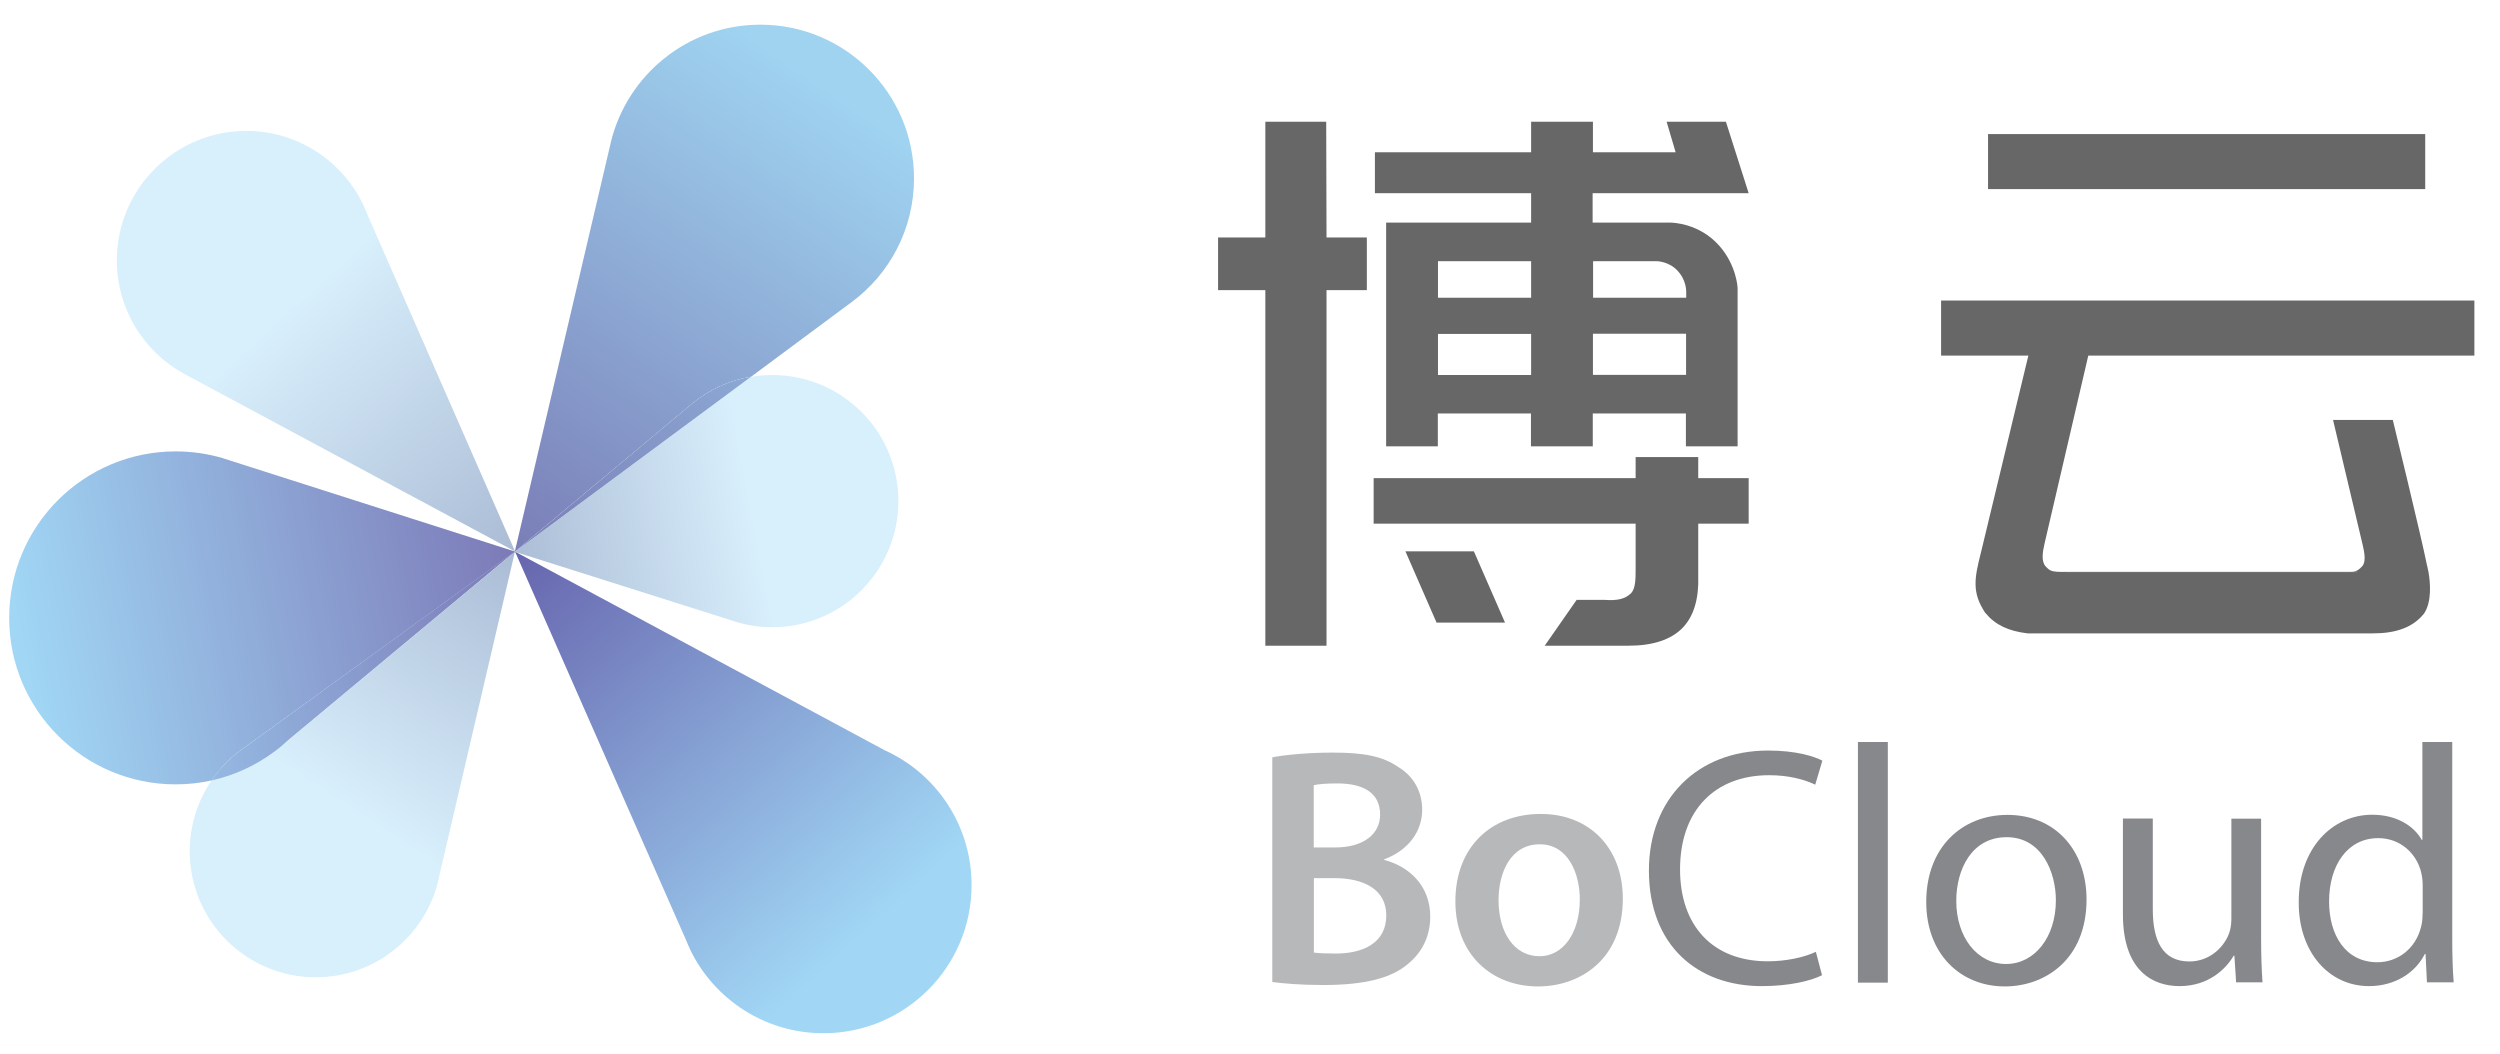
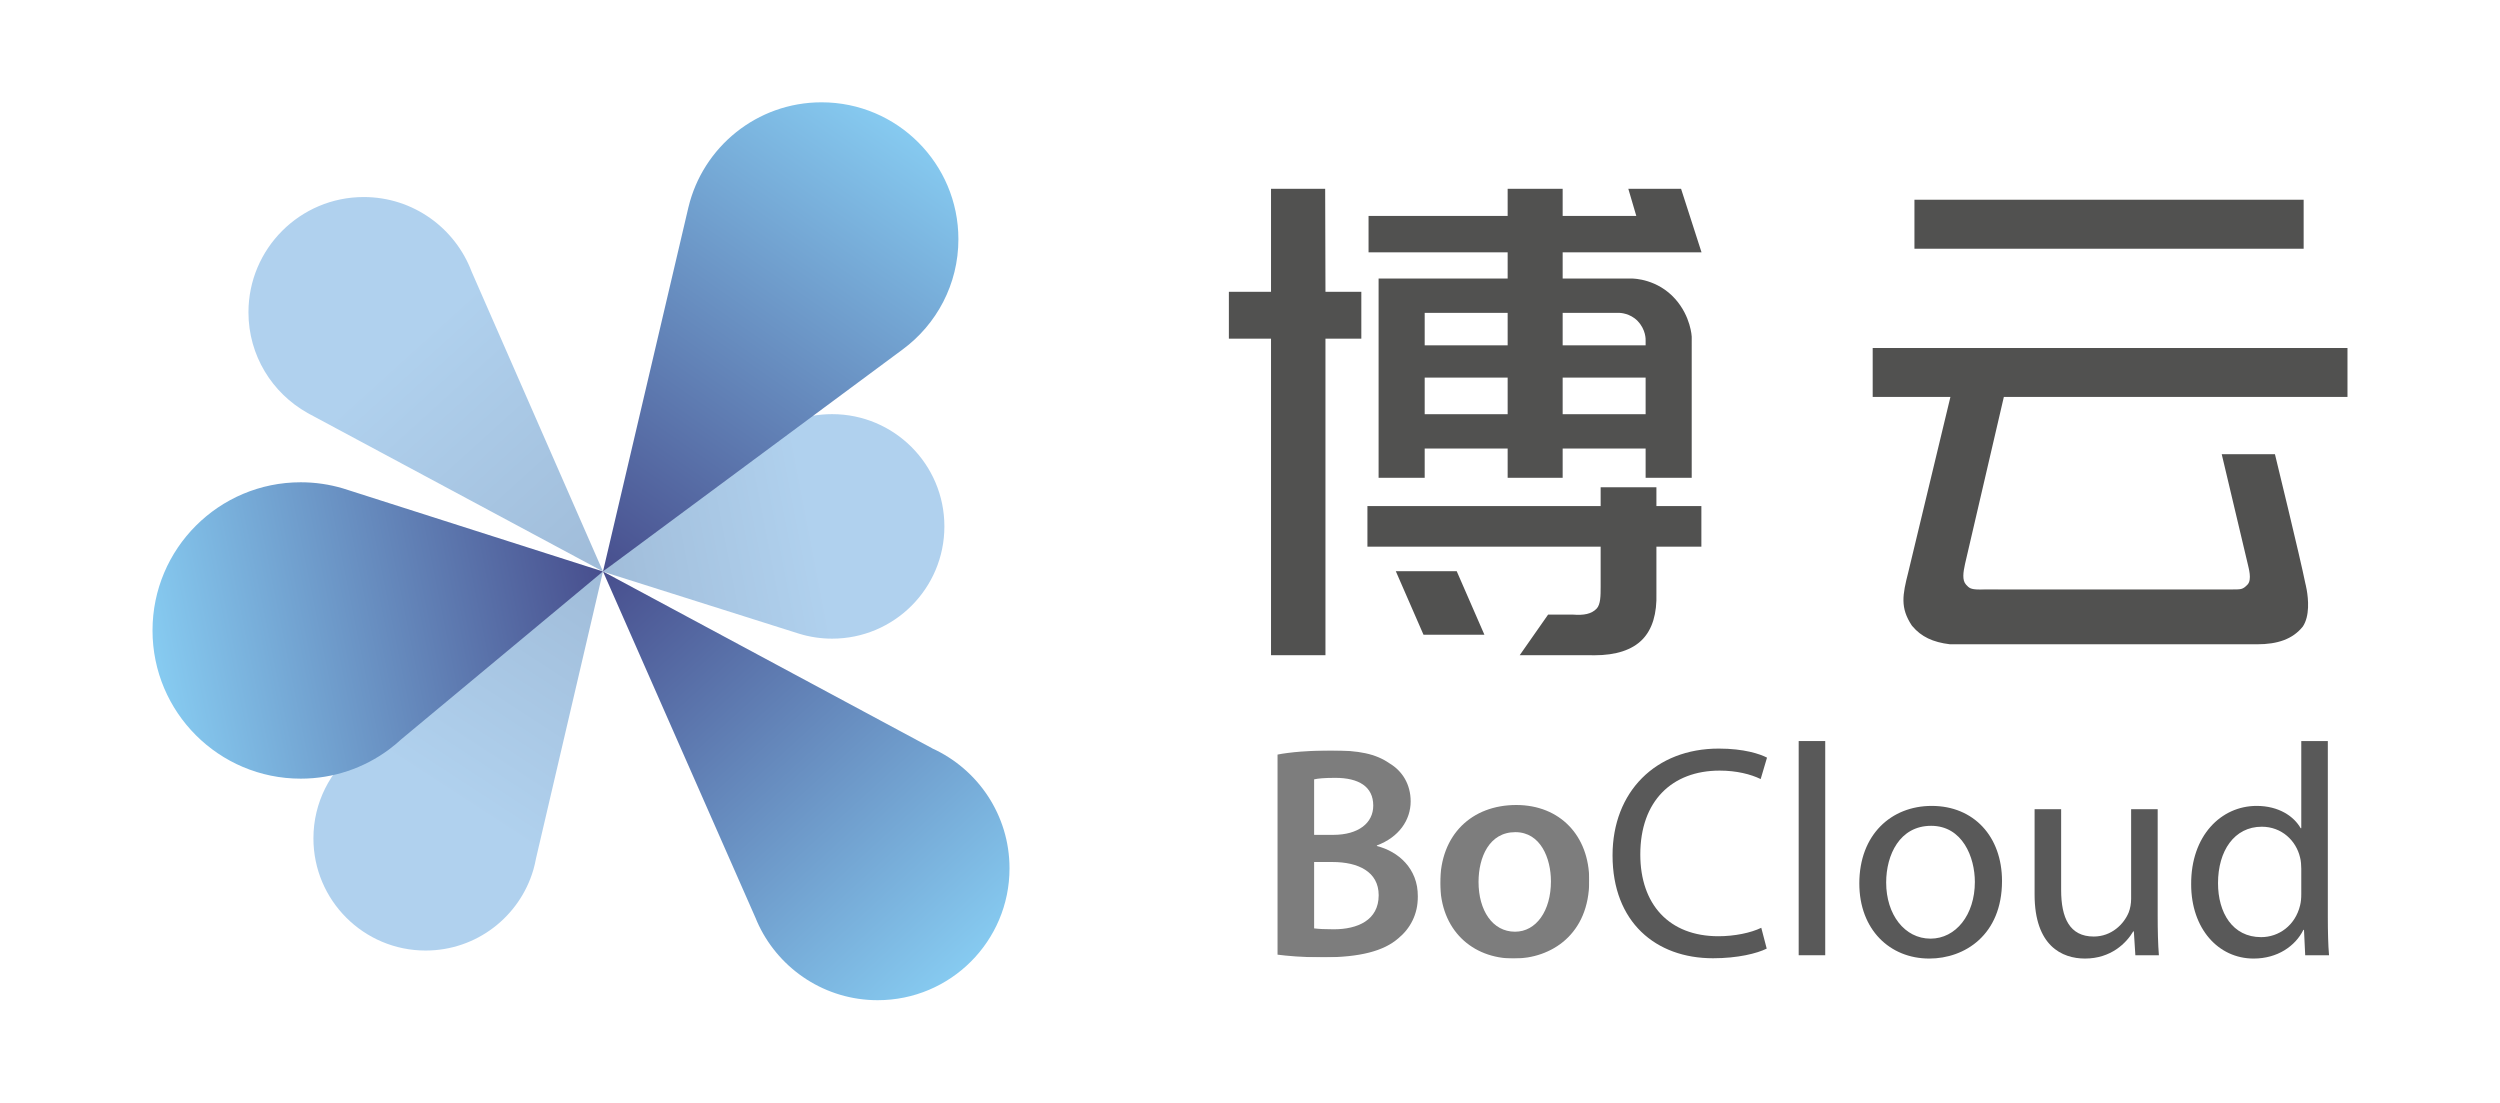
- <svg xmlns="http://www.w3.org/2000/svg" version="1.1" id="svg2" x="0px" y="0px" viewBox="0 0 1581.2 666.1" style="enable-background:new 0 0 1581.2 666.1;" xml:space="preserve">
-   <style type="text/css">
- 	.st0{fill:none;}
- 	.st1{fill:#666766;}
- 	.st2{fill:url(#SVGID_1_);}
- 	.st3{fill:url(#SVGID_2_);}
- 	.st4{fill:url(#SVGID_3_);}
- 	.st5{fill:url(#SVGID_4_);}
- 	.st6{fill:url(#SVGID_5_);}
- 	.st7{fill:url(#SVGID_6_);}
- 	.st8{fill:url(#SVGID_7_);}
- 	.st9{fill:url(#SVGID_8_);}
- 	.st10{fill:url(#SVGID_9_);}
- 	.st11{fill:url(#SVGID_10_);}
- 	.st12{fill:url(#SVGID_11_);}
- 	.st13{fill:url(#SVGID_12_);}
- 	.st14{fill:url(#SVGID_13_);}
- 	.st15{fill:url(#SVGID_14_);}
- 	.st16{opacity:0.79;fill:#A3A5A8;}
- 	.st17{fill:#86888B;}
- </style>
-   <g>
-     <path class="st0" d="M844,555.3h-13.1v47.1c3.4,0.4,7.9,0.6,13.9,0.6c16.9,0,31.9-6.4,31.9-24.2C876.8,562.1,862.2,555.3,844,555.3   z" />
-     <path class="st0" d="M872.9,515.2c0-13.5-10.3-19.7-27-19.7c-7.7,0-12.2,0.4-15,1.1V536h13.5C862.6,536,872.9,527.4,872.9,515.2z" />
-     <rect x="1007.5" y="211.1" class="st0" width="58.9" height="26" />
-     <path class="st0" d="M973.9,534.1c-18.6,0-26.1,18-26.1,35.4c0,20.1,9.9,35.4,25.9,35.4c15,0,25.5-14.8,25.5-35.8   C999.2,552.7,991.9,534.1,973.9,534.1z" />
-     <rect x="909.5" y="211.1" class="st0" width="58.9" height="26" />
-     <rect x="909.5" y="165.2" class="st0" width="58.9" height="23.1" />
-     <polygon class="st0" points="327.1,347.9 325.7,348.9 325.8,348.9  " />
-     <path class="st0" d="M1066.4,184.9c0-0.9,0.2-7.8-5.7-14c-5.4-5.6-12.6-5.8-12.9-5.8h-40.4v23.1h58.9V184.9z" />
-     <path class="st0" d="M1504.1,530.2c-19.5,0-31.1,17.1-31.1,40.1c0,21,10.3,38.4,30.6,38.4c12.6,0,24.2-8.4,27.6-22.5   c0.6-2.6,0.9-5.1,0.9-8.1v-18c0-2.4-0.2-5.6-0.9-7.9C1528.5,540.1,1518.3,530.2,1504.1,530.2z" />
-     <path class="st0" d="M1269.2,529.6c-22.3,0-31.9,20.6-31.9,40.3c0,22.7,13.1,39.9,31.5,39.9c18,0,31.5-16.9,31.5-40.3   C1300.3,551.8,1291.5,529.6,1269.2,529.6z" />
-     <path class="st1" d="M1485.1,361.7h-181.4c0,0,0,0,0,0c1.1,0,133.4,0,178.2,0C1483.1,361.7,1484.1,361.7,1485.1,361.7z" />
-     <path class="st1" d="M1227.7,190.1v34.8h55.2c0,0-29.7,123.6-30,124.6c-4.1,16.1-5.8,25.1,2.5,37.8c0.2,0.2,0.3,0.4,0.5,0.6   c6.1,7.3,14.4,11.3,26.6,12.7h218.3c14.4,0,25.2-3.6,32.4-12.6c5-7.6,3.9-19.6,2.8-26c-0.5-2.8-1-4.6-1-4.6   c-3.6-18-21.6-91.8-21.6-91.8h-37.8c0,0,18.4,77.3,18.5,78c0.5,2.7,3.2,11.2-0.2,14.7c-2.9,3-4.2,3.4-8.9,3.4h5.9l0,0.1   c0,0-182.6,0-184,0c-1.1,0-2.2,0-3.4-0.1c0,0,0,0,0,0c-6.5,0-7.5-1.2-9.6-3.4c-2.9-3.1-2.1-8.8-0.7-14.8   c0.2-0.8,27.6-118.6,27.6-118.6H1565v-34.8H1227.7z" />
-     <rect x="1257.4" y="84.8" class="st1" width="276.5" height="34.8" />
-     <path class="st1" d="M1491,361.8L1491,361.8l-5.9-0.1c-0.9,0-2,0-3.2,0c-44.8,0-177.1,0-178.2,0c1.2,0.1,2.3,0.1,3.4,0.1   C1308.4,361.8,1491,361.8,1491,361.8z" />
-     <linearGradient id="SVGID_1_" gradientUnits="userSpaceOnUse" x1="554.658" y1="696.665" x2="555.658" y2="696.665" gradientTransform="matrix(240.0433 -46.6201 -46.6201 -240.0433 -100340.805 193437.094)">
-       <stop offset="0" style="stop-color:#ABBCD5" />
-       <stop offset="0.637" style="stop-color:#D8EFFC" />
-       <stop offset="1" style="stop-color:#D8EFFC" />
+ <svg xmlns="http://www.w3.org/2000/svg" viewBox="0 0 904 398.667" height="398.667" width="904" xml:space="preserve" id="svg2" version="1.1">
+   <defs id="defs6">
+     <clipPath id="clipPath18" clipPathUnits="userSpaceOnUse">
+       <path id="path16" d="M 0,299 H 678 V 0 H 0 Z" />
+     </clipPath>
+     <clipPath id="clipPath34" clipPathUnits="userSpaceOnUse">
+       <path id="path32" d="m 206.444,179.841 -0.073,-0.054 c -0.051,-0.053 -0.111,-0.1 -0.166,-0.147 v 0 l -42.674,-35.676 53.019,-16.772 c 0.035,-0.014 0.09,-0.026 0.124,-0.042 v 0 l 0.088,-0.024 c 2.819,-0.861 5.811,-1.33 8.904,-1.33 v 0 c 16.821,0 30.453,13.627 30.453,30.446 v 0 c 0,16.817 -13.632,30.442 -30.453,30.442 v 0 c -7.287,0 -13.984,-2.565 -19.222,-6.843" />
+     </clipPath>
+     <linearGradient id="linearGradient46" spreadMethod="pad" gradientTransform="matrix(91.63945,17.7978,17.7978,-91.63945,162.2826,143.9292)" gradientUnits="userSpaceOnUse" y2="0" x2="1" y1="0" x1="0">
+       <stop id="stop40" offset="0" style="stop-opacity:1;stop-color:#a0bcd9" />
+       <stop id="stop42" offset="0.637" style="stop-opacity:1;stop-color:#b0d1ee" />
+       <stop id="stop44" offset="1" style="stop-opacity:1;stop-color:#b0d1ee" />
    </linearGradient>
-     <path class="st2" d="M325.8,348.9l0.5,0.3l138.3,43.8c0.1,0,0.2,0.1,0.3,0.1l0.2,0.1c7.4,2.3,15.2,3.5,23.3,3.5   c44.1,0,79.8-35.7,79.8-79.8c0-44.1-35.7-79.7-79.8-79.7c-4.6,0-9.1,0.4-13.4,1.1l-148,109.6L325.8,348.9z" />
-     <linearGradient id="SVGID_2_" gradientUnits="userSpaceOnUse" x1="554.658" y1="696.663" x2="555.658" y2="696.663" gradientTransform="matrix(240.0433 -46.6201 -46.6201 -240.0433 -100340.805 193437.094)">
-       <stop offset="0" style="stop-color:#ABBCD5" />
-       <stop offset="0.637" style="stop-color:#D8EFFC" />
-       <stop offset="1" style="stop-color:#D8EFFC" />
+     <clipPath id="clipPath56" clipPathUnits="userSpaceOnUse">
+       <path id="path54" d="m 186.709,242.804 -0.045,-0.153 c -0.01,-0.069 -0.034,-0.142 -0.045,-0.214 v 0 l -23.088,-98.424 81.295,60.237 c 9.153,6.763 15.093,17.628 15.093,29.885 v 0 c 0,20.498 -16.614,37.118 -37.11,37.118 v 0 c -17.524,0 -32.199,-12.135 -36.1,-28.449" />
+     </clipPath>
+     <linearGradient id="linearGradient66" spreadMethod="pad" gradientTransform="matrix(81.79507,118.9058,118.9058,-81.79507,161.9457,145.664)" gradientUnits="userSpaceOnUse" y2="0" x2="1" y1="0" x1="0">
+       <stop id="stop62" offset="0" style="stop-opacity:1;stop-color:#484f8e" />
+       <stop id="stop64" offset="1" style="stop-opacity:1;stop-color:#86caf0" />
    </linearGradient>
-     <polygon class="st3" points="325.7,349 325.8,349 325.8,349  " />
-     <linearGradient id="SVGID_3_" gradientUnits="userSpaceOnUse" x1="557.17" y1="696.538" x2="558.17" y2="696.538" gradientTransform="matrix(214.2568 -311.4659 -311.4659 -214.2568 97891.953 323121.812)">
-       <stop offset="0" style="stop-color:#7A7EB7" />
-       <stop offset="0.926" style="stop-color:#9FD3F0" />
-       <stop offset="1" style="stop-color:#9FD3F0" />
+     <clipPath id="clipPath76" clipPathUnits="userSpaceOnUse">
+       <path id="path74" d="m 67.382,214.3 c 0,-11.717 6.447,-21.921 15.986,-27.273 v 0 l -0.005,-0.004 0.223,-0.12 c 0.138,-0.082 0.273,-0.15 0.411,-0.227 v 0 l 79.534,-42.663 -35.603,81.264 v -0.006 c -4.444,11.85 -15.873,20.292 -29.283,20.292 v 0 c -17.262,0 -31.263,-14.001 -31.263,-31.263" />
+     </clipPath>
+     <linearGradient id="linearGradient88" spreadMethod="pad" gradientTransform="matrix(-83.30804,92.39609,92.39609,83.30804,161.7857,144.274)" gradientUnits="userSpaceOnUse" y2="0" x2="1" y1="0" x1="0">
+       <stop id="stop82" offset="0" style="stop-opacity:1;stop-color:#a0bcd9" />
+       <stop id="stop84" offset="0.637" style="stop-opacity:1;stop-color:#b0d1ee" />
+       <stop id="stop86" offset="1" style="stop-opacity:1;stop-color:#b0d1ee" />
    </linearGradient>
-     <path class="st4" d="M437.5,255.6c0.1-0.1,0.3-0.2,0.4-0.4l0.2-0.1h0c10.4-8.5,23.1-14.4,36.9-16.8l63.6-47.2   c24-17.7,39.5-46.2,39.5-78.3c0-53.7-43.5-97.2-97.2-97.2c-45.9,0-84.3,31.8-94.6,74.5h0l-0.1,0.4c0,0.2-0.1,0.4-0.1,0.6   l-60.5,257.8l1.3-1L437.5,255.6z" />
-     <linearGradient id="SVGID_4_" gradientUnits="userSpaceOnUse" x1="554.658" y1="696.829" x2="555.658" y2="696.829" gradientTransform="matrix(240.0433 -46.6201 -46.6201 -240.0433 -100340.805 193437.094)">
-       <stop offset="0" style="stop-color:#ABBCD5" />
-       <stop offset="0.637" style="stop-color:#D8EFFC" />
-       <stop offset="1" style="stop-color:#D8EFFC" />
+     <clipPath id="clipPath98" clipPathUnits="userSpaceOnUse">
+       <path id="path96" d="m 204.906,50.053 c 0.29,-0.711 0.59,-1.406 0.926,-2.097 v 0 l 0.01,-0.022 c 5.782,-11.947 18.03,-20.187 32.186,-20.187 v 0 c 19.753,0 35.753,16.01 35.753,35.754 v 0 c 0,14.453 -8.581,26.893 -20.939,32.528 v 0 l 0.014,0.008 -89.325,47.976 z" />
+     </clipPath>
+     <linearGradient id="linearGradient108" spreadMethod="pad" gradientTransform="matrix(96.94105,-106.0294,-106.0294,-96.94105,164.7233,143.6738)" gradientUnits="userSpaceOnUse" y2="0" x2="1" y1="0" x1="0">
+       <stop id="stop104" offset="0" style="stop-opacity:1;stop-color:#484f8e" />
+       <stop id="stop106" offset="1" style="stop-opacity:1;stop-color:#86caf0" />
    </linearGradient>
-     <path class="st5" d="M438.1,255l-0.2,0.1c-0.1,0.1-0.3,0.3-0.4,0.4l-110.4,92.3l148-109.6C461.2,240.6,448.6,246.5,438.1,255   L438.1,255z" />
-     <linearGradient id="SVGID_5_" gradientUnits="userSpaceOnUse" x1="557.17" y1="696.442" x2="558.17" y2="696.442" gradientTransform="matrix(214.2568 -311.4659 -311.4659 -214.2568 97891.953 323121.812)">
-       <stop offset="0" style="stop-color:#7A7EB7" />
-       <stop offset="0.926" style="stop-color:#9FD3F0" />
-       <stop offset="1" style="stop-color:#9FD3F0" />
+     <clipPath id="clipPath118" clipPathUnits="userSpaceOnUse">
+       <path id="path116" d="m 98.521,96.938 c -0.574,-0.387 -1.13,-0.794 -1.682,-1.218 v 0 l -0.178,-0.134 h 0.012 C 89.573,90.015 85.001,81.365 85.001,71.639 v 0 c 0,-16.802 13.626,-30.425 30.425,-30.425 v 0 c 13.845,0 25.518,9.244 29.217,21.885 v 0 -0.005 l 0.039,0.155 c 0.274,0.959 0.498,1.925 0.676,2.914 v 0 l 18.173,77.85 z" />
+     </clipPath>
+     <linearGradient id="linearGradient130" spreadMethod="pad" gradientTransform="matrix(-62.86024,-96.56256,-96.56256,62.86024,162.6425,144.1617)" gradientUnits="userSpaceOnUse" y2="0" x2="1" y1="0" x1="0">
+       <stop id="stop124" offset="0" style="stop-opacity:1;stop-color:#a0bcd9" />
+       <stop id="stop126" offset="0.637" style="stop-opacity:1;stop-color:#b0d1ee" />
+       <stop id="stop128" offset="1" style="stop-opacity:1;stop-color:#b0d1ee" />
    </linearGradient>
-     <path class="st6" d="M438.1,255l-0.2,0.1c-0.1,0.1-0.3,0.3-0.4,0.4l-110.4,92.3l148-109.6C461.2,240.6,448.6,246.5,438.1,255   L438.1,255z" />
-     <linearGradient id="SVGID_6_" gradientUnits="userSpaceOnUse" x1="559.849" y1="694.966" x2="560.849" y2="694.966" gradientTransform="matrix(-218.22 -242.0255 -242.0255 218.22 290690.969 -15809.423)">
-       <stop offset="0" style="stop-color:#ABBCD5" />
-       <stop offset="0.637" style="stop-color:#D8EFFC" />
-       <stop offset="1" style="stop-color:#D8EFFC" />
+     <clipPath id="clipPath140" clipPathUnits="userSpaceOnUse">
+       <path id="path138" d="m 41.362,128.02 c 0,-22.198 17.992,-40.192 40.19,-40.192 v 0 c 8.946,0 17.2,2.925 23.878,7.865 v 0 -0.005 l 0.012,0.015 c 1.214,0.898 2.374,1.865 3.489,2.893 v 0 l 54.6,45.417 -68.954,22.035 c -0.501,0.169 -0.991,0.327 -1.504,0.476 v 0 l -0.089,0.034 v -0.003 c -3.621,1.072 -7.465,1.651 -11.432,1.651 v 0 c -22.198,0 -40.19,-17.992 -40.19,-40.186" />
+     </clipPath>
+     <linearGradient id="linearGradient150" spreadMethod="pad" gradientTransform="matrix(-119.6584,-24.23454,-24.23454,119.6584,162.703,144.4537)" gradientUnits="userSpaceOnUse" y2="0" x2="1" y1="0" x1="0">
+       <stop id="stop146" offset="0" style="stop-opacity:1;stop-color:#484f8e" />
+       <stop id="stop148" offset="1" style="stop-opacity:1;stop-color:#86caf0" />
    </linearGradient>
-     <path class="st7" d="M232.5,136c-11.6-31-41.6-53.2-76.7-53.2c-45.2,0-81.9,36.7-81.9,81.9l0,0c0,30.7,16.9,57.4,41.9,71.4l0,0   l0.6,0.3c0.4,0.2,0.7,0.4,1.1,0.6l208.3,111.8L232.5,136L232.5,136z" />
-     <linearGradient id="SVGID_7_" gradientUnits="userSpaceOnUse" x1="555.035" y1="693.601" x2="556.035" y2="693.601" gradientTransform="matrix(253.9305 277.7368 277.7368 -253.9305 -333251.25 22323.803)">
-       <stop offset="0" style="stop-color:#6765AE" />
-       <stop offset="0.865" style="stop-color:#A1D7F5" />
-       <stop offset="1" style="stop-color:#A1D7F5" />
-     </linearGradient>
-     <polygon class="st8" points="325.7,348.9 325.8,349 325.8,348.9  " />
-     <linearGradient id="SVGID_8_" gradientUnits="userSpaceOnUse" x1="555.035" y1="693.606" x2="556.035" y2="693.606" gradientTransform="matrix(253.9305 277.7368 277.7368 -253.9305 -333251.25 22323.803)">
-       <stop offset="0" style="stop-color:#6765AE" />
-       <stop offset="0.865" style="stop-color:#A1D7F5" />
-       <stop offset="1" style="stop-color:#A1D7F5" />
-     </linearGradient>
-     <path class="st9" d="M559.7,474.6L559.7,474.6L326.3,349.2l-0.5-0.2l108.3,246c0.8,1.9,1.5,3.7,2.4,5.5l0,0.1   c15.1,31.3,47.2,52.9,84.3,52.9c51.7,0,93.7-41.9,93.7-93.7C614.5,521.9,592.1,489.3,559.7,474.6z" />
-     <linearGradient id="SVGID_9_" gradientUnits="userSpaceOnUse" x1="554.658" y1="696.662" x2="555.658" y2="696.662" gradientTransform="matrix(240.0433 -46.6201 -46.6201 -240.0433 -100340.805 193437.094)">
-       <stop offset="0" style="stop-color:#ABBCD5" />
-       <stop offset="0.637" style="stop-color:#D8EFFC" />
-       <stop offset="1" style="stop-color:#D8EFFC" />
-     </linearGradient>
-     <polygon class="st10" points="325.8,348.9 325.8,349 325.8,349 326.3,349.2  " />
-     <linearGradient id="SVGID_10_" gradientUnits="userSpaceOnUse" x1="555.035" y1="693.601" x2="556.035" y2="693.601" gradientTransform="matrix(253.9305 277.7368 277.7368 -253.9305 -333251.25 22323.803)">
-       <stop offset="0" style="stop-color:#6765AE" />
-       <stop offset="0.865" style="stop-color:#A1D7F5" />
-       <stop offset="1" style="stop-color:#A1D7F5" />
-     </linearGradient>
-     <polygon class="st11" points="325.8,348.9 325.8,349 325.8,349 326.3,349.2  " />
-     <linearGradient id="SVGID_11_" gradientUnits="userSpaceOnUse" x1="557.325" y1="691.334" x2="558.325" y2="691.334" gradientTransform="matrix(-164.6582 252.9392 252.9392 164.6582 -82773.883 -254454.766)">
-       <stop offset="0" style="stop-color:#ABBCD5" />
-       <stop offset="0.637" style="stop-color:#D8EFFC" />
-       <stop offset="1" style="stop-color:#D8EFFC" />
-     </linearGradient>
-     <path class="st12" d="M173.6,475.4L173.6,475.4L173.6,475.4c-11.6,8.6-25.1,14.9-39.7,18.1c-8.8,12.8-13.9,28.3-13.9,44.9   c0,44,35.7,79.7,79.7,79.7c36.3,0,66.8-24.2,76.5-57.3v0l0.1-0.4c0.7-2.5,1.3-5,1.8-7.6l47.6-203.9l-143,119   C179.8,470.5,176.8,473.1,173.6,475.4z" />
-     <linearGradient id="SVGID_12_" gradientUnits="userSpaceOnUse" x1="559.255" y1="692.35" x2="560.255" y2="692.35" gradientTransform="matrix(-313.4374 63.4808 63.4808 313.4374 131664.141 -252162.516)">
-       <stop offset="0" style="stop-color:#7C7AB8" />
-       <stop offset="0.998" style="stop-color:#A1D7F5" />
-       <stop offset="1" style="stop-color:#A1D7F5" />
-     </linearGradient>
-     <path class="st13" d="M141.2,289.9l-0.2-0.1v0c-9.5-2.8-19.6-4.3-29.9-4.3c-58.1,0-105.3,47.1-105.3,105.3v0   c0,58.1,47.1,105.3,105.3,105.3c7.9,0,15.5-0.9,22.9-2.5c4.6-6.7,10.3-12.8,16.7-17.8h0l0.5-0.4c1.4-1.1,2.9-2.2,4.4-3.2   l170.3-123.3l-180.6-57.7C143.8,290.7,142.5,290.3,141.2,289.9z" />
-     <linearGradient id="SVGID_13_" gradientUnits="userSpaceOnUse" x1="557.325" y1="691.206" x2="558.325" y2="691.206" gradientTransform="matrix(-164.6582 252.9392 252.9392 164.6582 -82773.883 -254454.766)">
-       <stop offset="0" style="stop-color:#ABBCD5" />
-       <stop offset="0.637" style="stop-color:#D8EFFC" />
-       <stop offset="1" style="stop-color:#D8EFFC" />
-     </linearGradient>
-     <path class="st14" d="M151,475.4l-0.5,0.4h0c-6.4,5-12.1,11-16.7,17.8c14.6-3.2,28-9.5,39.6-18.1v0l0,0c3.2-2.3,6.2-4.9,9.1-7.6   l143-119L155.5,472.2C153.9,473.2,152.5,474.3,151,475.4z" />
-     <linearGradient id="SVGID_14_" gradientUnits="userSpaceOnUse" x1="559.255" y1="692.517" x2="560.255" y2="692.517" gradientTransform="matrix(-313.4374 63.4808 63.4808 313.4374 131664.141 -252162.516)">
-       <stop offset="0" style="stop-color:#7C7AB8" />
-       <stop offset="0.998" style="stop-color:#A1D7F5" />
-       <stop offset="1" style="stop-color:#A1D7F5" />
-     </linearGradient>
-     <path class="st15" d="M151,475.4l-0.5,0.4h0c-6.4,5-12.1,11-16.7,17.8c14.6-3.2,28-9.5,39.6-18.1v0l0,0c3.2-2.3,6.2-4.9,9.1-7.6   l143-119L155.5,472.2C153.9,473.2,152.5,474.3,151,475.4z" />
-     <path class="st16" d="M875.5,543.9v-0.4c15.6-5.8,24-18,24-31.3c0-12.2-6-21.6-15-27c-9.9-6.9-21.9-9.2-41.4-9.2   c-14.8,0-30,1.3-38.4,3v142.1c6.6,0.9,17.8,1.9,32.3,1.9h0.1c26.4,0,43.3-4.5,53.6-13.5c8.4-6.9,13.9-16.9,13.9-29.8v0   C904.6,559.8,890.7,547.8,875.5,543.9z M830.9,496.6c2.8-0.6,7.3-1.1,15-1.1c16.7,0,27,6.2,27,19.7c0,12.2-10.3,20.8-28.5,20.8   h-13.5V496.6z M844.9,603.1c-6,0-10.5-0.2-13.9-0.6v-47.1H844c18.2,0,32.8,6.9,32.8,23.6C876.8,596.6,861.8,603.1,844.9,603.1z" />
-     <path class="st16" d="M974.5,514.8c-31.5,0-54,21-54,55.3v0c0,33.4,22.7,53.8,52.3,53.8h0c26.6,0,53.6-17.1,53.6-55.5   C1026.4,536.6,1005.6,514.8,974.5,514.8z M973.7,604.8c-16.1,0-25.9-15.2-25.9-35.4c0-17.4,7.5-35.4,26.1-35.4   c18,0,25.3,18.6,25.3,34.9C999.2,590,988.7,604.8,973.7,604.8z" />
-     <path class="st17" d="M1119,490.3c12,0,22.1,2.6,29.1,6l4.5-15.2c-4.9-2.6-16.3-6.4-34.3-6.4c-44.8,0-75.4,30.6-75.4,75.9   c0,47.4,30.6,73.1,71.4,73.1c17.6,0,31.3-3.4,38.1-6.9l-3.9-14.8c-7.5,3.6-19.1,6-30.4,6c-35.1,0-55.5-22.7-55.5-58.1   C1062.6,512,1085.1,490.3,1119,490.3z" />
-     <rect x="1175.1" y="469.3" class="st17" width="18.9" height="152.2" />
-     <path class="st17" d="M1269.7,515.4c-28.7,0-51.4,20.4-51.4,55.1c0,32.8,21.6,53.4,49.7,53.4c25.1,0,51.7-16.7,51.7-55.1   C1319.6,537.1,1299.4,515.4,1269.7,515.4z M1268.8,609.7c-18.4,0-31.5-17.1-31.5-39.9c0-19.7,9.6-40.3,31.9-40.3   c22.3,0,31.1,22.3,31.1,39.9C1300.3,592.8,1286.8,609.7,1268.8,609.7z" />
-     <path class="st17" d="M1430.2,517.8h-18.9v63.6c0,3.4-0.6,6.9-1.7,9.6c-3.4,8.4-12.2,17.1-24.9,17.1c-17.1,0-23.1-13.3-23.1-33   v-57.4h-18.9v60.6c0,36.4,19.5,45.4,35.8,45.4c18.4,0,29.4-10.9,34.3-19.3h0.4l1.1,16.9h16.7c-0.6-8.1-0.9-17.6-0.9-28.3V517.8z" />
-     <path class="st17" d="M1551,469.3h-18.9v61.9h-0.4c-4.7-8.4-15.4-15.9-31.3-15.9c-25.3,0-46.7,21.2-46.5,55.7   c0,31.5,19.3,52.7,44.4,52.7c16.9,0,29.6-8.8,35.4-20.4h0.4l0.9,18h16.9c-0.6-7.1-0.9-17.6-0.9-26.8V469.3z M1532.2,578   c0,3-0.2,5.6-0.9,8.1c-3.4,14.1-15,22.5-27.6,22.5c-20.4,0-30.6-17.4-30.6-38.4c0-22.9,11.6-40.1,31.1-40.1   c14.1,0,24.4,9.9,27.2,21.9c0.6,2.4,0.9,5.6,0.9,7.9V578z" />
-     <polygon class="st1" points="932.2,348.7 888.9,348.7 908.6,393.8 951.9,393.8  " />
-     <polygon class="st1" points="839,408.4 839,183.5 864.5,183.5 864.5,150.2 839,150.2 838.8,77 800.3,77 800.3,150.2 770.4,150.2    770.4,183.5 800.3,183.5 800.3,408.4  " />
-     <path class="st1" d="M1064.2,397.1c7-7.2,10.4-18.3,9.9-32.9v-33h31.9v-28.8h-31.9v-13.3h-39.6v13.3H868.8v28.8h165.7v28.5   c0,6.2,0,12.5-2.9,15.5c-3.7,3.8-9.2,4.8-16.8,4.2h-17.6L977,408.4h50.1c1,0,2,0,2.9,0C1045.4,408.4,1056.9,404.6,1064.2,397.1   L1064.2,397.1z" />
-     <path class="st1" d="M968.4,140.8h-91.7v141.5h32.7v-20.8h58.9v20.8h39.1v-20.8h58.9v20.8h32.7l0-100.2c0-0.1-0.6-14.3-11.7-26.8   c-12.6-14.1-29.2-14.5-31-14.5l-49,0v-18.6h98.7L1091.6,77h-37.5l5.7,19.3h-52.3V77h-39.1v19.3h-98.8v25.9h98.8V140.8z    M1007.5,165.2h40.4c0.3,0,7.6,0.2,12.9,5.8c5.9,6.1,5.7,13.1,5.7,14v3.3h-58.9V165.2z M1007.5,211.1h58.9v26h-58.9V211.1z    M968.4,237.2h-58.9v-26h58.9V237.2z M968.4,165.2v23.1h-58.9v-23.1H968.4z" />
+     <clipPath id="clipPath160" clipPathUnits="userSpaceOnUse">
+       <path id="path158" d="M 0,299 H 678 V 0 H 0 Z" />
+     </clipPath>
+     <clipPath id="clipPath168" clipPathUnits="userSpaceOnUse">
+       <path id="path166" d="m 346.409,95.493 h 38.127 v -56.126 h -38.127 z" />
+     </clipPath>
+     <clipPath id="clipPath184" clipPathUnits="userSpaceOnUse">
+       <path id="path182" d="m 390.589,80.684 h 40.417 V 39.039 h -40.417 z" />
+     </clipPath>
+   </defs>
+   <g transform="matrix(1.333333,0,0,-1.333333,0,398.6667)" id="g10">
+     <g id="g12">
+       <g clip-path="url(#clipPath18)" id="g14">
+         <g transform="translate(608.3823,139.0884)" id="g20">
+           <path id="path22" style="fill:#6a6966;fill-opacity:1;fill-rule:nonzero;stroke:none" d="m 0,0 -0.011,0.035 h -71.517 c 0.446,-0.036 0.885,-0.051 1.292,-0.051 C -69.713,-0.016 0,0 0,0" />
+         </g>
+         <g transform="translate(543.4443,191.355)" id="g24">
+           <path id="path26" style="fill:#515150;fill-opacity:1;fill-rule:nonzero;stroke:none" d="M 0,0 H 93.193 V 13.276 H -35.57 V 0 h 21.079 c 0,0 -11.346,-47.174 -11.438,-47.583 -1.56,-6.15 -2.226,-9.59 0.969,-14.413 0.062,-0.078 0.129,-0.149 0.193,-0.225 2.34,-2.777 5.506,-4.318 10.156,-4.863 H 68.71 c 5.498,0 9.623,1.374 12.372,4.811 1.926,2.89 1.49,7.464 1.057,9.944 -0.185,1.06 -0.37,1.74 -0.37,1.74 -1.375,6.873 -8.248,35.052 -8.248,35.052 H 59.088 c 0,0 7.007,-29.519 7.055,-29.759 0.208,-1.038 1.236,-4.267 -0.076,-5.621 -1.324,-1.365 -1.758,-1.317 -4.623,-1.317 -17.115,0 -67.669,0.003 -68.034,0.003 -2.476,0 -2.857,0.452 -3.656,1.314 -1.1,1.188 -0.784,3.341 -0.278,5.636 C -10.458,-44.98 0,0 0,0 M 81.305,40.194 H -24.248 V 53.47 H 81.305 Z" />
+         </g>
+       </g>
+     </g>
+     <g id="g28">
+       <g clip-path="url(#clipPath34)" id="g30">
+         <g id="g36">
+           <g id="g38">
+             <path id="path48" style="fill:url(#linearGradient46);stroke:none" d="m 206.444,179.841 -0.073,-0.054 c -0.051,-0.053 -0.111,-0.1 -0.166,-0.147 v 0 l -42.674,-35.676 53.019,-16.772 c 0.035,-0.014 0.09,-0.026 0.124,-0.042 v 0 l 0.088,-0.024 c 2.819,-0.861 5.811,-1.33 8.904,-1.33 v 0 c 16.821,0 30.453,13.627 30.453,30.446 v 0 c 0,16.817 -13.632,30.442 -30.453,30.442 v 0 c -7.287,0 -13.984,-2.565 -19.222,-6.843" />
+           </g>
+         </g>
+       </g>
+     </g>
+     <g id="g50">
+       <g clip-path="url(#clipPath56)" id="g52">
+         <g id="g58">
+           <g id="g60">
+             <path id="path68" style="fill:url(#linearGradient66);stroke:none" d="m 186.709,242.804 -0.045,-0.153 c -0.01,-0.069 -0.034,-0.142 -0.045,-0.214 v 0 l -23.088,-98.424 81.295,60.237 c 9.153,6.763 15.093,17.628 15.093,29.885 v 0 c 0,20.498 -16.614,37.118 -37.11,37.118 v 0 c -17.524,0 -32.199,-12.135 -36.1,-28.449" />
+           </g>
+         </g>
+       </g>
+     </g>
+     <g id="g70">
+       <g clip-path="url(#clipPath76)" id="g72">
+         <g id="g78">
+           <g id="g80">
+             <path id="path90" style="fill:url(#linearGradient88);stroke:none" d="m 67.382,214.3 c 0,-11.717 6.447,-21.921 15.986,-27.273 v 0 l -0.005,-0.004 0.223,-0.12 c 0.138,-0.082 0.273,-0.15 0.411,-0.227 v 0 l 79.534,-42.663 -35.603,81.264 v -0.006 c -4.444,11.85 -15.873,20.292 -29.283,20.292 v 0 c -17.262,0 -31.263,-14.001 -31.263,-31.263" />
+           </g>
+         </g>
+       </g>
+     </g>
+     <g id="g92">
+       <g clip-path="url(#clipPath98)" id="g94">
+         <g id="g100">
+           <g id="g102">
+             <path id="path110" style="fill:url(#linearGradient108);stroke:none" d="m 204.906,50.053 c 0.29,-0.711 0.59,-1.406 0.926,-2.097 v 0 l 0.01,-0.022 c 5.782,-11.947 18.03,-20.187 32.186,-20.187 v 0 c 19.753,0 35.753,16.01 35.753,35.754 v 0 c 0,14.453 -8.581,26.893 -20.939,32.528 v 0 l 0.014,0.008 -89.325,47.976 z" />
+           </g>
+         </g>
+       </g>
+     </g>
+     <g id="g112">
+       <g clip-path="url(#clipPath118)" id="g114">
+         <g id="g120">
+           <g id="g122">
+             <path id="path132" style="fill:url(#linearGradient130);stroke:none" d="m 98.521,96.938 c -0.574,-0.387 -1.13,-0.794 -1.682,-1.218 v 0 l -0.178,-0.134 h 0.012 C 89.573,90.015 85.001,81.365 85.001,71.639 v 0 c 0,-16.802 13.626,-30.425 30.425,-30.425 v 0 c 13.845,0 25.518,9.244 29.217,21.885 v 0 -0.005 l 0.039,0.155 c 0.274,0.959 0.498,1.925 0.676,2.914 v 0 l 18.173,77.85 z" />
+           </g>
+         </g>
+       </g>
+     </g>
+     <g id="g134">
+       <g clip-path="url(#clipPath140)" id="g136">
+         <g id="g142">
+           <g id="g144">
+             <path id="path152" style="fill:url(#linearGradient150);stroke:none" d="m 41.362,128.02 c 0,-22.198 17.992,-40.192 40.19,-40.192 v 0 c 8.946,0 17.2,2.925 23.878,7.865 v 0 -0.005 l 0.012,0.015 c 1.214,0.898 2.374,1.865 3.489,2.893 v 0 l 54.6,45.417 -68.954,22.035 c -0.501,0.169 -0.991,0.327 -1.504,0.476 v 0 l -0.089,0.034 v -0.003 c -3.621,1.072 -7.465,1.651 -11.432,1.651 v 0 c -22.198,0 -40.19,-17.992 -40.19,-40.186" />
+           </g>
+         </g>
+       </g>
+     </g>
+     <g id="g154">
+       <g clip-path="url(#clipPath160)" id="g156">
+         <g id="g162">
+           <g id="g164" />
+           <g id="g176">
+             <g style="opacity:0.85" id="g174" clip-path="url(#clipPath168)">
+               <g id="g172" transform="translate(356.3906,47.2217)">
+                 <path id="path170" style="fill:#666666;fill-opacity:1;fill-rule:nonzero;stroke:none" d="m 0,0 c 1.31,-0.164 3.027,-0.246 5.318,-0.246 6.464,0 12.19,2.455 12.19,9.245 C 17.508,15.381 11.945,18 4.991,18 H 0 Z m 0,25.362 h 5.154 c 6.955,0 10.882,3.273 10.882,7.936 0,5.155 -3.927,7.527 -10.309,7.527 -2.945,0 -4.663,-0.162 -5.727,-0.408 z m -9.982,21.763 c 3.191,0.655 9.001,1.146 14.646,1.146 7.445,0 12.027,-0.9 15.79,-3.519 3.436,-2.044 5.727,-5.645 5.727,-10.308 0,-5.072 -3.191,-9.736 -9.163,-11.945 v -0.163 c 5.809,-1.474 11.127,-6.055 11.127,-13.664 0,-4.909 -2.127,-8.755 -5.318,-11.372 -3.928,-3.436 -10.39,-5.155 -20.454,-5.155 -5.563,0 -9.818,0.409 -12.355,0.736 z" />
+               </g>
+             </g>
+           </g>
+         </g>
+         <g id="g178">
+           <g id="g180" />
+           <g id="g192">
+             <g style="opacity:0.85" id="g190" clip-path="url(#clipPath184)">
+               <g id="g188" transform="translate(400.9795,59.8208)">
+                 <path id="path186" style="fill:#666666;fill-opacity:1;fill-rule:nonzero;stroke:none" d="m 0,0 c 0,-7.691 3.763,-13.5 9.9,-13.5 5.727,0 9.736,5.646 9.736,13.664 C 19.636,6.381 16.854,13.5 9.982,13.5 2.864,13.5 0,6.627 0,0 m 30.026,0.41 c 0,-14.646 -10.308,-21.191 -20.454,-21.191 -11.29,0 -19.963,7.772 -19.963,20.535 0,13.092 8.591,21.109 20.618,21.109 11.863,0 19.799,-8.345 19.799,-20.453" />
+               </g>
+             </g>
+           </g>
+         </g>
+         <g transform="translate(479.1318,41.7397)" id="g194">
+           <path id="path196" style="fill:#595959;fill-opacity:1;fill-rule:nonzero;stroke:none" d="m 0,0 c -2.618,-1.31 -7.854,-2.619 -14.563,-2.619 -15.545,0 -27.246,9.819 -27.246,27.9 0,17.263 11.701,28.963 28.8,28.963 6.872,0 11.209,-1.473 13.091,-2.455 L -1.637,45.98 c -2.699,1.31 -6.545,2.291 -11.127,2.291 -12.926,0 -21.518,-8.264 -21.518,-22.745 0,-13.5 7.773,-22.172 21.191,-22.172 4.336,0 8.755,0.9 11.618,2.291 z" />
+         </g>
+         <path id="path198" style="fill:#595959;fill-opacity:1;fill-rule:nonzero;stroke:none" d="m 487.803,98.029 h 7.2 v -58.09 h -7.2 z" />
+         <g transform="translate(511.5288,59.6577)" id="g200">
+           <path id="path202" style="fill:#595959;fill-opacity:1;fill-rule:nonzero;stroke:none" d="m 0,0 c 0,-8.673 4.991,-15.218 12.027,-15.218 6.872,0 12.027,6.463 12.027,15.381 0,6.709 -3.354,15.218 -11.864,15.218 C 3.682,15.381 0,7.527 0,0 m 31.417,0.409 c 0,-14.646 -10.145,-21.027 -19.718,-21.027 -10.717,0 -18.98,7.854 -18.98,20.372 0,13.255 8.672,21.027 19.635,21.027 11.373,0 19.063,-8.263 19.063,-20.372" />
+         </g>
+         <g transform="translate(585.1626,50.7388)" id="g204">
+           <path id="path206" style="fill:#595959;fill-opacity:1;fill-rule:nonzero;stroke:none" d="m 0,0 c 0,-4.09 0.082,-7.69 0.328,-10.8 h -6.382 l -0.409,6.465 h -0.164 c -1.882,-3.192 -6.054,-7.364 -13.09,-7.364 -6.219,0 -13.664,3.435 -13.664,17.345 v 23.153 h 7.2 V 6.873 c 0,-7.527 2.291,-12.599 8.836,-12.599 4.827,0 8.182,3.354 9.491,6.544 C -7.445,1.882 -7.2,3.191 -7.2,4.5 V 28.799 H 0 Z" />
+         </g>
+         <g transform="translate(624.1069,63.4204)" id="g208">
+           <path id="path210" style="fill:#595959;fill-opacity:1;fill-rule:nonzero;stroke:none" d="m 0,0 c 0,0.901 -0.082,2.128 -0.327,3.027 -1.064,4.582 -4.991,8.346 -10.391,8.346 -7.445,0 -11.863,-6.545 -11.863,-15.3 0,-8.018 3.927,-14.645 11.699,-14.645 4.827,0 9.245,3.191 10.555,8.591 C -0.082,-8.999 0,-8.018 0,-6.873 Z m 7.2,34.608 v -47.862 c 0,-3.517 0.082,-7.527 0.327,-10.227 H 1.063 l -0.327,6.873 H 0.573 c -2.21,-4.418 -7.037,-7.773 -13.5,-7.773 -9.573,0 -16.936,8.1 -16.936,20.127 -0.082,13.172 8.1,21.273 17.755,21.273 6.053,0 10.144,-2.865 11.944,-6.055 H 0 v 23.644 z" />
+         </g>
+         <path id="path212" style="fill:#515150;fill-opacity:1;fill-rule:nonzero;stroke:none" d="m 386.376,214.149 h 22.499 v -8.802 h -22.499 z m 37.418,0 h 15.413 c 0.117,-0.002 2.884,-0.077 4.927,-2.212 2.244,-2.347 2.178,-4.997 2.16,-5.34 v -1.25 h -22.5 z M 386.376,196.6 h 22.499 v -9.935 h -22.499 z m 37.418,0 h 22.5 v -9.935 h -22.5 z m 34.999,-27.174 10e-4,38.257 c -0.002,0.054 -0.238,5.471 -4.466,10.228 -4.796,5.396 -11.139,5.552 -11.846,5.552 l -18.688,-0.001 v 7.104 h 37.662 l -5.553,17.239 h -14.306 l 2.165,-7.359 h -19.968 v 7.359 h -14.919 v -7.359 h -37.724 v -9.88 h 37.724 v -7.104 h -34.999 v -54.036 h 12.5 v 7.926 h 22.499 v -7.926 h 14.919 v 7.926 h 22.5 v -7.926 z M 445.432,125.59 c 2.684,2.767 3.959,6.981 3.788,12.545 v 12.61 h 12.193 v 11.011 H 449.22 v 5.096 h -15.125 v -5.096 h -63.249 v -11.011 h 63.249 v -10.883 c 0,-2.364 -0.004,-4.784 -1.089,-5.922 -1.401,-1.469 -3.5,-1.85 -6.425,-1.621 h -6.737 l -7.7,-11.012 h 19.136 c 0.376,-0.011 0.746,-0.016 1.111,-0.016 5.886,0 10.274,1.446 13.041,4.299 m -85.968,-4.283 v 85.843 h 9.728 v 12.71 h -9.726 l -0.079,27.945 H 344.7 l 0.001,-27.945 h -11.43 V 207.15 H 344.7 v -85.843 z m 26.592,5.547 -7.516,17.239 h 16.519 l 7.515,-17.239 z" />
+       </g>
+     </g>
  </g>
</svg>
